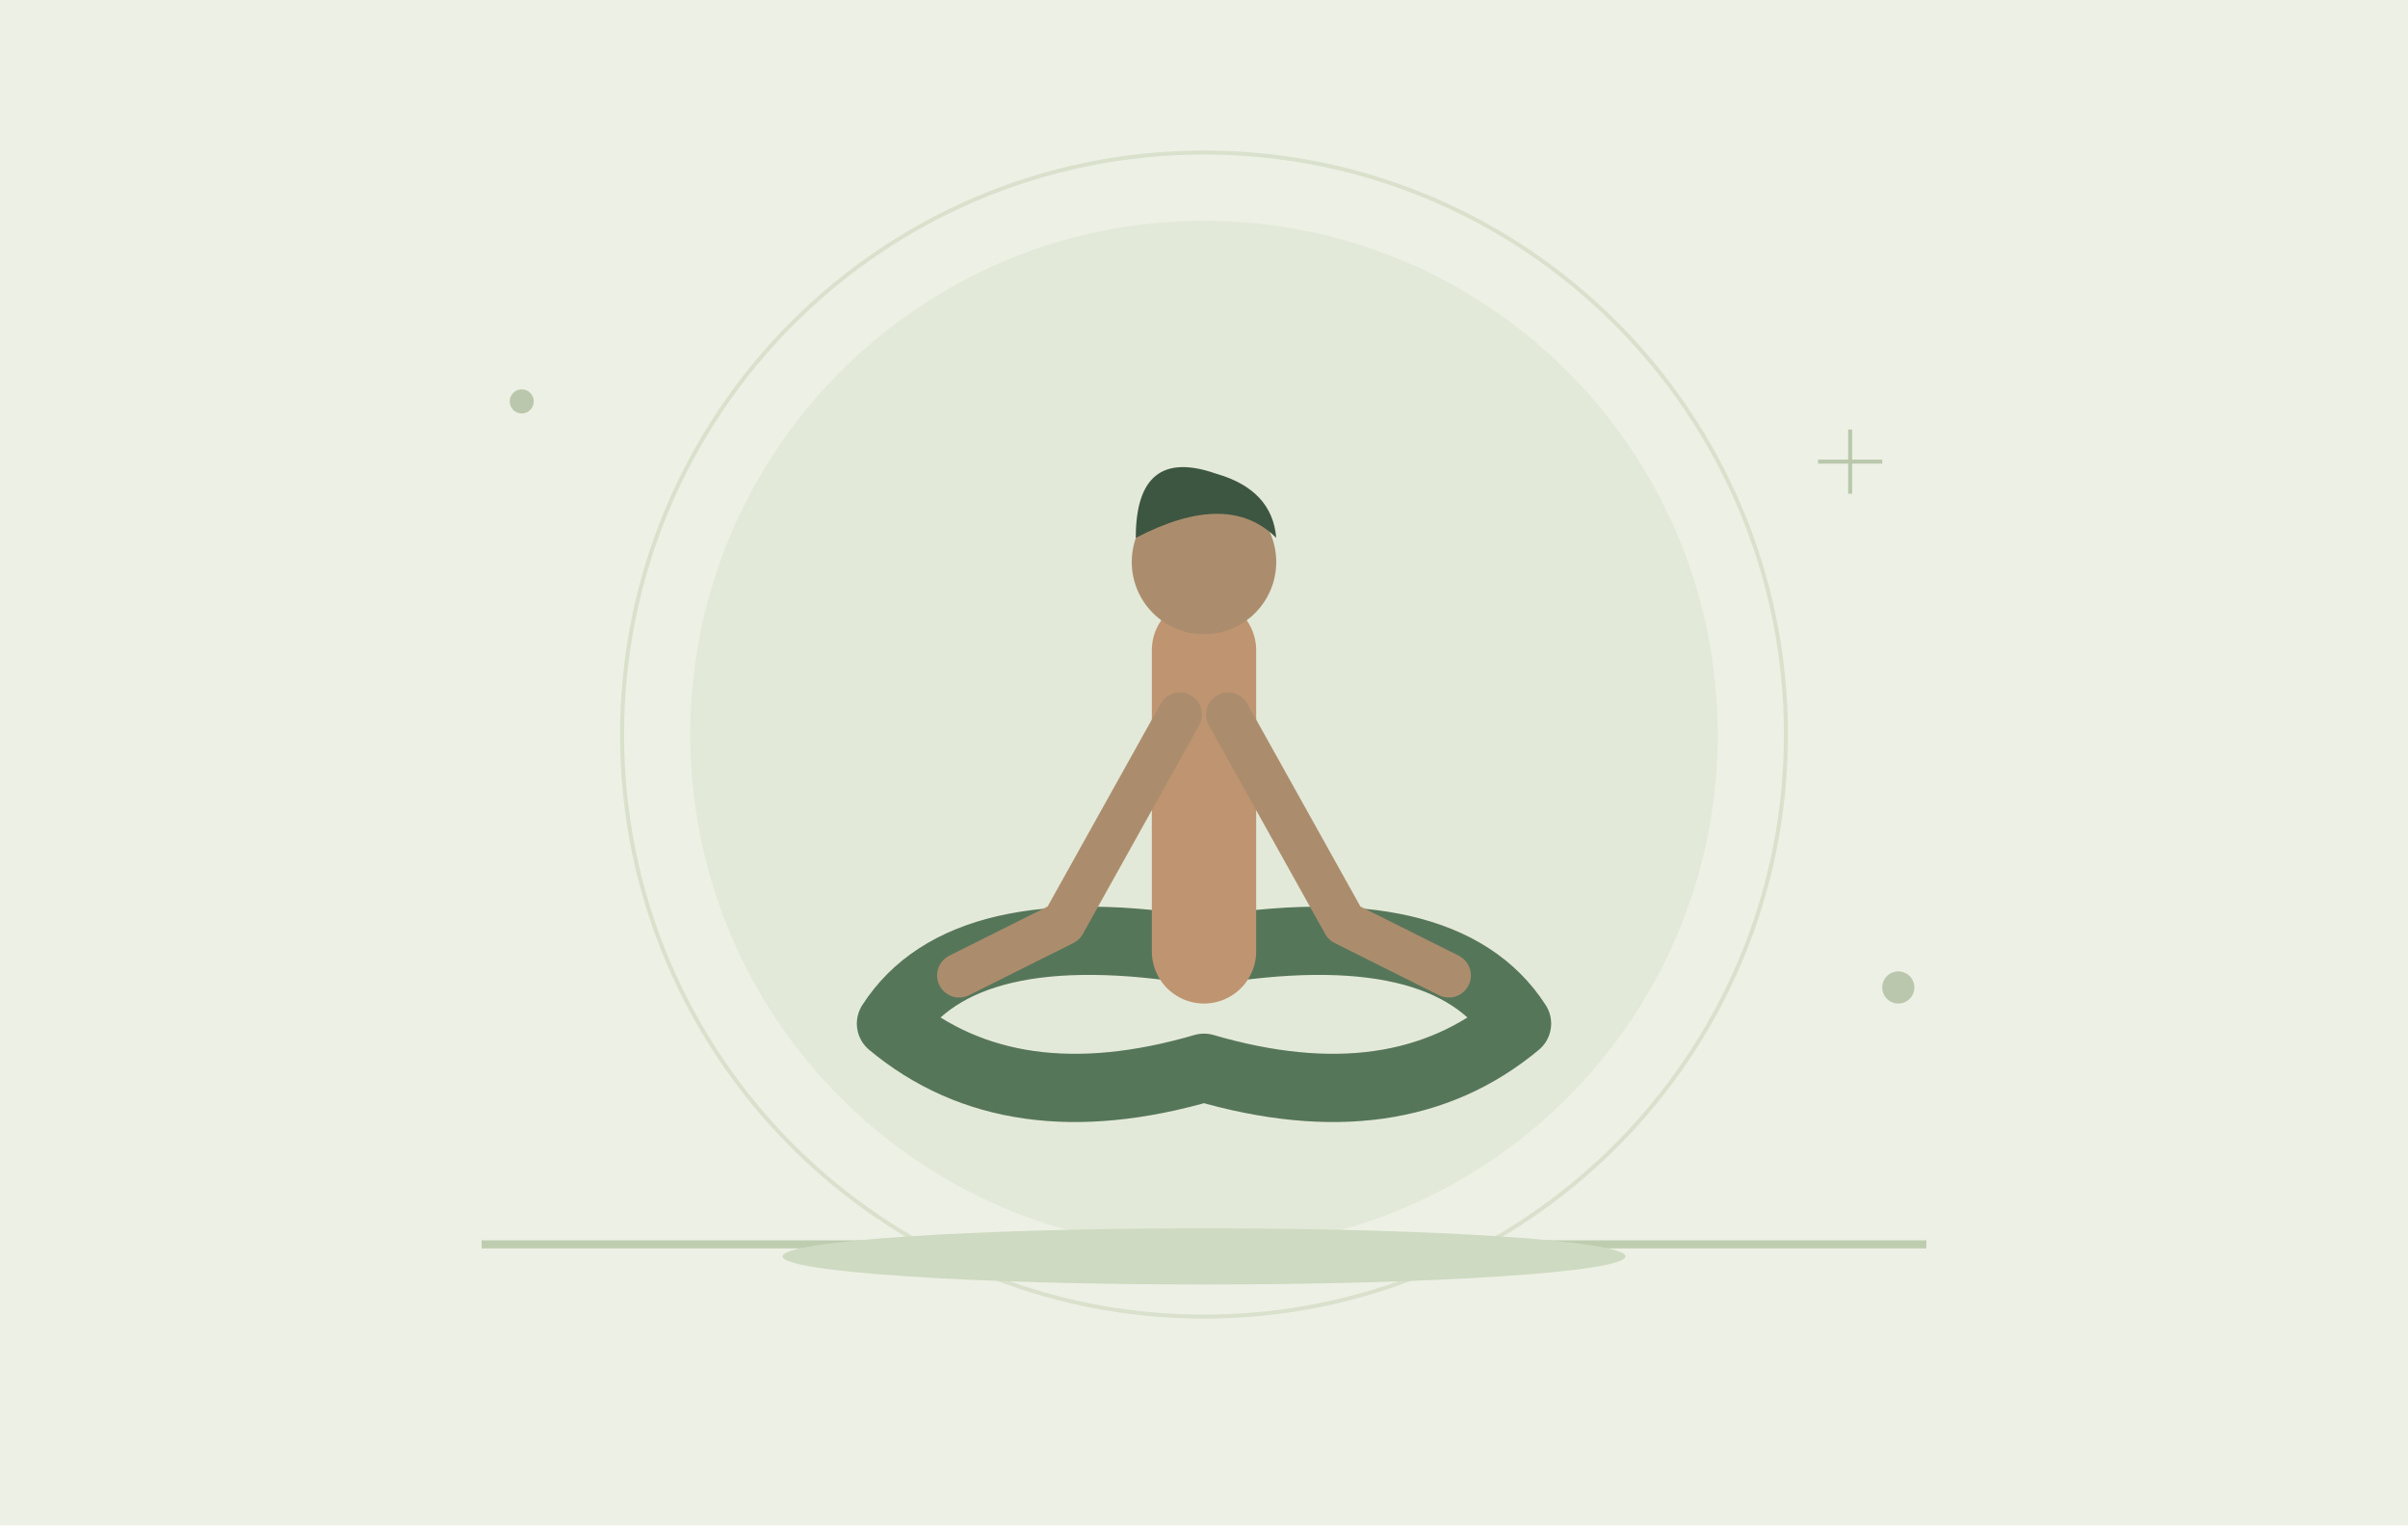
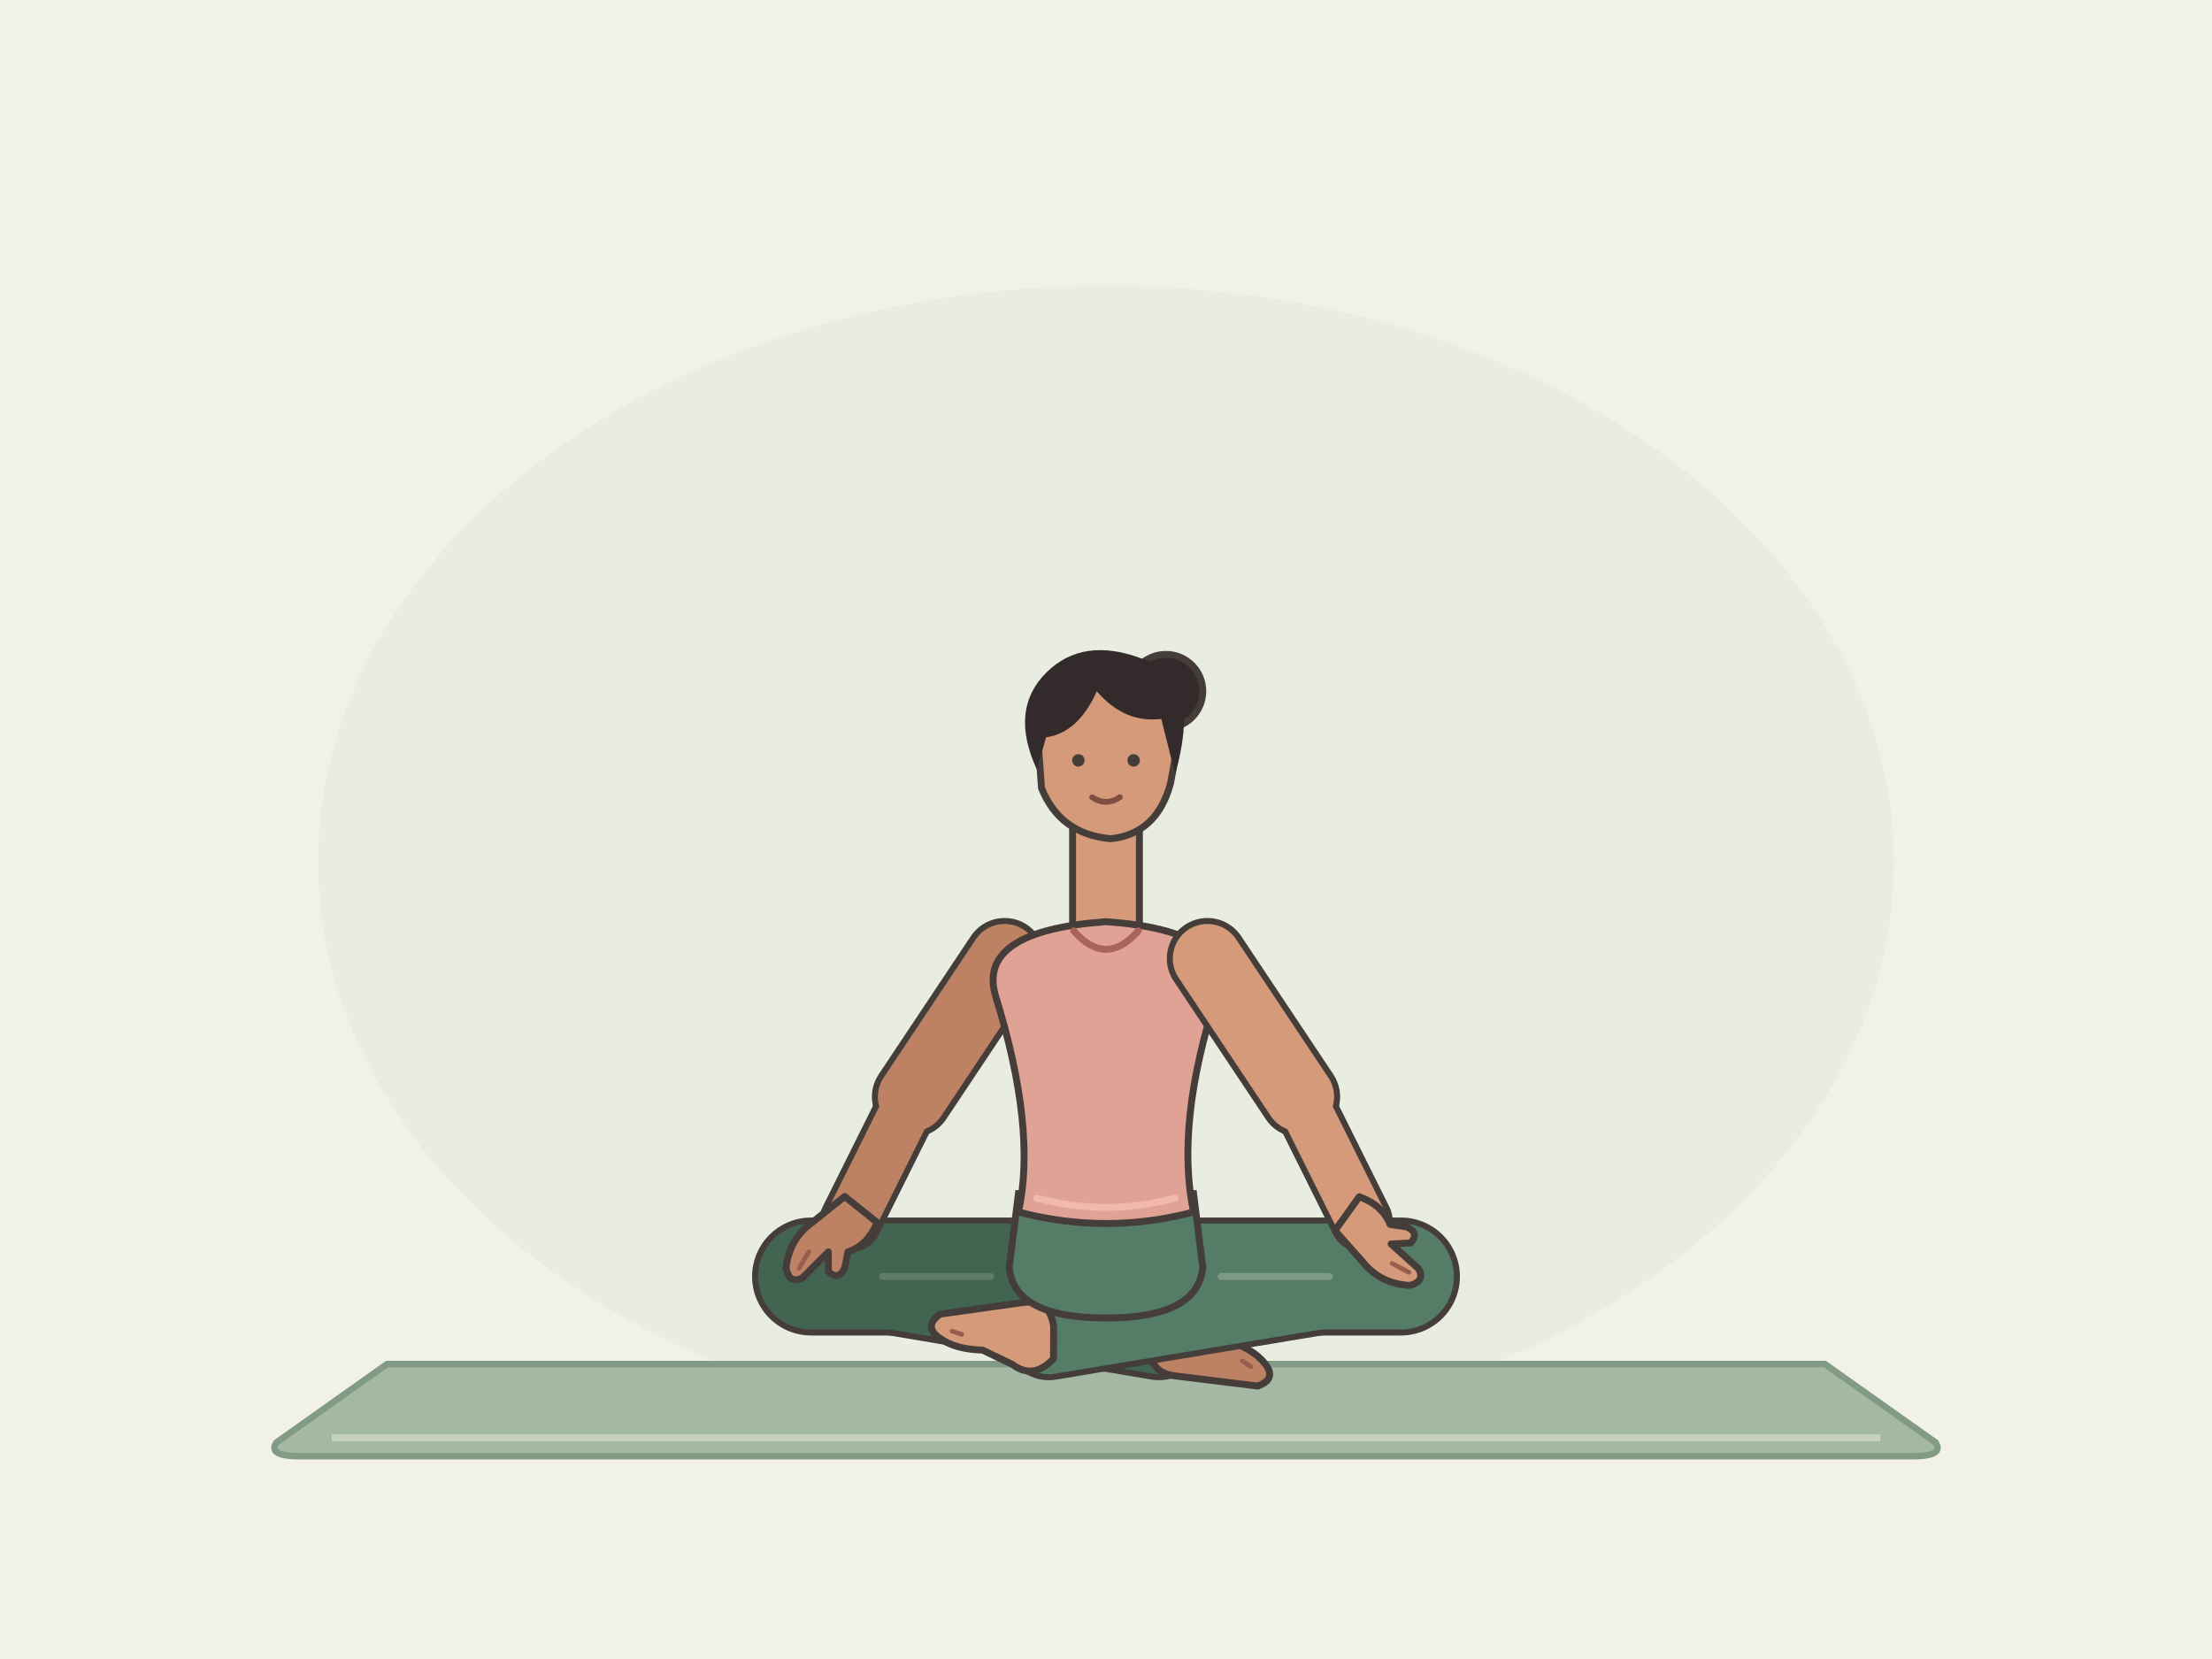
- <svg xmlns="http://www.w3.org/2000/svg" width="600" height="380" viewBox="0 0 600 380" role="img">
-   <rect width="600" height="380" fill="#edf0e5" />
-   <circle cx="300" cy="183" r="128" fill="#e3e9d8" />
-   <circle cx="300" cy="183" r="145" fill="none" stroke="#d9e1cd" />
-   <path d="M120 310h360" stroke="#becdb0" stroke-width="2" />
-   <ellipse cx="300" cy="313" rx="105" ry="7" fill="#cedac1" />
-   <g fill="none" stroke-linecap="round" stroke-linejoin="round">
-     <path d="M300 237Q240 227 222 255Q252 280 300 266Q348 280 378 255Q360 227 300 237" stroke="#56765a" stroke-width="17" />
-     <path d="M300 162L300 237" stroke="#bf9471" stroke-width="26" />
-     <path d="M294 178L265 230L239 243M306 178L335 230L361 243" stroke="#ab8d6d" stroke-width="11" />
-   </g>
-   <circle cx="300" cy="140" r="18" fill="#ab8d6d" />
-   <path d="M283 134q0-23 20-16 14 4 15 16-12-12-35 0" fill="#3d5641" />
-   <g fill="#98ac86" opacity=".6">
-     <circle cx="130" cy="100" r="3" />
-     <circle cx="473" cy="246" r="4" />
-     <path d="M453 115h16m-8-8v16" stroke="#98ac86" stroke-width="1" />
+ <svg xmlns="http://www.w3.org/2000/svg" width="480" height="360" viewBox="0 0 480 360" role="img">
+   <rect width="480" height="360" fill="#f1f1e8" />
+   <ellipse cx="240" cy="187" rx="171" ry="125" fill="#e9ede1" />
+   <g>
+     <path d="M84 296H396L420 313Q422 316 415 316H65Q58 316 60 313Z" fill="#a4b8a4" stroke="#819b84" stroke-width="1.4" />
+     <path d="M72 312h336" fill="none" stroke="#c6d2be" stroke-width="1.5" />
+     <path d="M226 277L176 277" fill="none" stroke="#443d39" stroke-width="25.6" stroke-linecap="round" stroke-linejoin="round" />
+     <path d="M176 277L251.5 289.7" fill="none" stroke="#443d39" stroke-width="19.6" stroke-linecap="round" stroke-linejoin="round" />
+     <path d="M226 277L176 277" fill="none" stroke="#426451" stroke-width="23" stroke-linecap="round" stroke-linejoin="round" />
+     <path d="M176 277L251.5 289.7" fill="none" stroke="#426451" stroke-width="17" stroke-linecap="round" stroke-linejoin="round" />
+     <path d="M215 277L191.5 277" fill="none" stroke="#607c69" stroke-width="1.5" stroke-linecap="round" stroke-linejoin="round" />
+     <g transform="translate(259 291) rotate(7)">
+       <path d="M-8-5Q-3-9 1-5L7-1Q13 0 16 3Q19 6 15 8L-3 8Q-9 8-9 2Z" fill="#bd8164" stroke="#443d39" stroke-width="1.5" stroke-linejoin="round" />
+       <path d="M11 3l2 1" fill="none" stroke="#965e4e" stroke-width="1" stroke-linecap="round" stroke-linejoin="round" />
+     </g>
+     <path d="M218 208L198 238" fill="none" stroke="#443d39" stroke-width="17.6" stroke-linecap="round" stroke-linejoin="round" />
+     <path d="M198 238L184.6 264.9" fill="none" stroke="#443d39" stroke-width="13.6" stroke-linecap="round" stroke-linejoin="round" />
+     <path d="M218 208L198 238" fill="none" stroke="#bd8164" stroke-width="15" stroke-linecap="round" stroke-linejoin="round" />
+     <path d="M198 238L184.6 264.9" fill="none" stroke="#bd8164" stroke-width="11" stroke-linecap="round" stroke-linejoin="round" />
+     <g transform="translate(184 266) rotate(135)">
+       <path d="M-5-4Q0-6 4-4L7-6Q10-7 10-4L7-1L15-1Q18 0 16 3Q11 7 5 6L-4 5Z" fill="#bd8164" stroke="#443d39" stroke-width="1.5" stroke-linejoin="round" />
+       <path d="M10 2l4-1" fill="none" stroke="#965e4e" stroke-width="1" stroke-linecap="round" stroke-linejoin="round" />
+     </g>
+     <path d="M254 277L304 277" fill="none" stroke="#443d39" stroke-width="25.6" stroke-linecap="round" stroke-linejoin="round" />
+     <path d="M304 277L227.6 289.7" fill="none" stroke="#443d39" stroke-width="19.6" stroke-linecap="round" stroke-linejoin="round" />
+     <path d="M254 277L304 277" fill="none" stroke="#557c66" stroke-width="23" stroke-linecap="round" stroke-linejoin="round" />
+     <path d="M304 277L227.6 289.7" fill="none" stroke="#557c66" stroke-width="17" stroke-linecap="round" stroke-linejoin="round" />
+     <path d="M265 277L288.5 277" fill="none" stroke="#7d9a83" stroke-width="1.5" stroke-linecap="round" stroke-linejoin="round" />
+     <g transform="translate(220 291) rotate(172)">
+       <path d="M-8-5Q-3-9 1-5L7-1Q13 0 16 3Q19 6 15 8L-3 8Q-9 8-9 2Z" fill="#d49a79" stroke="#443d39" stroke-width="1.5" stroke-linejoin="round" />
+       <path d="M11 3l2 1" fill="none" stroke="#965e4e" stroke-width="1" stroke-linecap="round" stroke-linejoin="round" />
+     </g>
+     <path d="M240 205L240 170.6" fill="none" stroke="#443d39" stroke-width="16" stroke-linecap="round" stroke-linejoin="round" />
+     <path d="M240 205L240 170.6" fill="none" stroke="#d49a79" stroke-width="13" stroke-linecap="round" stroke-linejoin="round" />
+     <g transform="translate(240 273) rotate(0.00)">
+       <path d="M-21 2Q-20 13 0 13Q20 13 21 2L19 -14H-19Z" fill="#557c66" stroke="#443d39" stroke-width="1.5" />
+       <path d="M-19 -10Q-15 -28 -24 -57Q-28 -71 0 -73Q28 -71 24 -57Q15 -29 19 -10Q0 -5 -19 -10Z" fill="#dfa294" stroke="#443d39" stroke-width="1.5" />
+       <path d="M-7 -71Q0 -63 7 -71" fill="none" stroke="#a9655c" stroke-width="1.5" stroke-linecap="round" stroke-linejoin="round" />
+       <path d="M-15 -13Q0 -9 15 -13" fill="none" stroke="#f0b9aa" stroke-width="1.5" stroke-linecap="round" stroke-linejoin="round" />
+     </g>
+     <path d="M262 208L282 238" fill="none" stroke="#443d39" stroke-width="17.6" stroke-linecap="round" stroke-linejoin="round" />
+     <path d="M282 238L295.4 264.9" fill="none" stroke="#443d39" stroke-width="13.6" stroke-linecap="round" stroke-linejoin="round" />
+     <path d="M262 208L282 238" fill="none" stroke="#d49a79" stroke-width="15" stroke-linecap="round" stroke-linejoin="round" />
+     <path d="M282 238L295.4 264.9" fill="none" stroke="#d49a79" stroke-width="11" stroke-linecap="round" stroke-linejoin="round" />
+     <g transform="translate(296 266) rotate(42)">
+       <path d="M-5-4Q0-6 4-4L7-6Q10-7 10-4L7-1L15-1Q18 0 16 3Q11 7 5 6L-4 5Z" fill="#d49a79" stroke="#443d39" stroke-width="1.5" stroke-linejoin="round" />
+       <path d="M10 2l4-1" fill="none" stroke="#965e4e" stroke-width="1" stroke-linecap="round" stroke-linejoin="round" />
+     </g>
+     <g transform="translate(240 164) rotate(0) scale(1 1)">
+       <circle cx="13" cy="-14" r="8" fill="#332a2b" stroke="#443d39" stroke-width="1.5" />
+       <path d="M-15-7Q-13-23 1-21Q15-21 16-5L14 6Q11 17 1 18Q-10 17-14 7Z" fill="#d49a79" stroke="#443d39" stroke-width="1.5" />
+       <path d="M-15 3Q-21-10-13-18Q-5-26 8-21Q21-17 15 4L12-8Q4-7-2-14Q-6-5-13-4Z" fill="#332a2b" />
+       <circle cx="-6" cy="1" r="1.35" fill="#443d39" />
+       <circle cx="6" cy="1" r="1.35" fill="#443d39" />
+       <path d="M-3 9q3 2 6 0" fill="none" stroke="#804d42" stroke-width="1.25" stroke-linecap="round" stroke-linejoin="round" />
+     </g>
  </g>
</svg>
